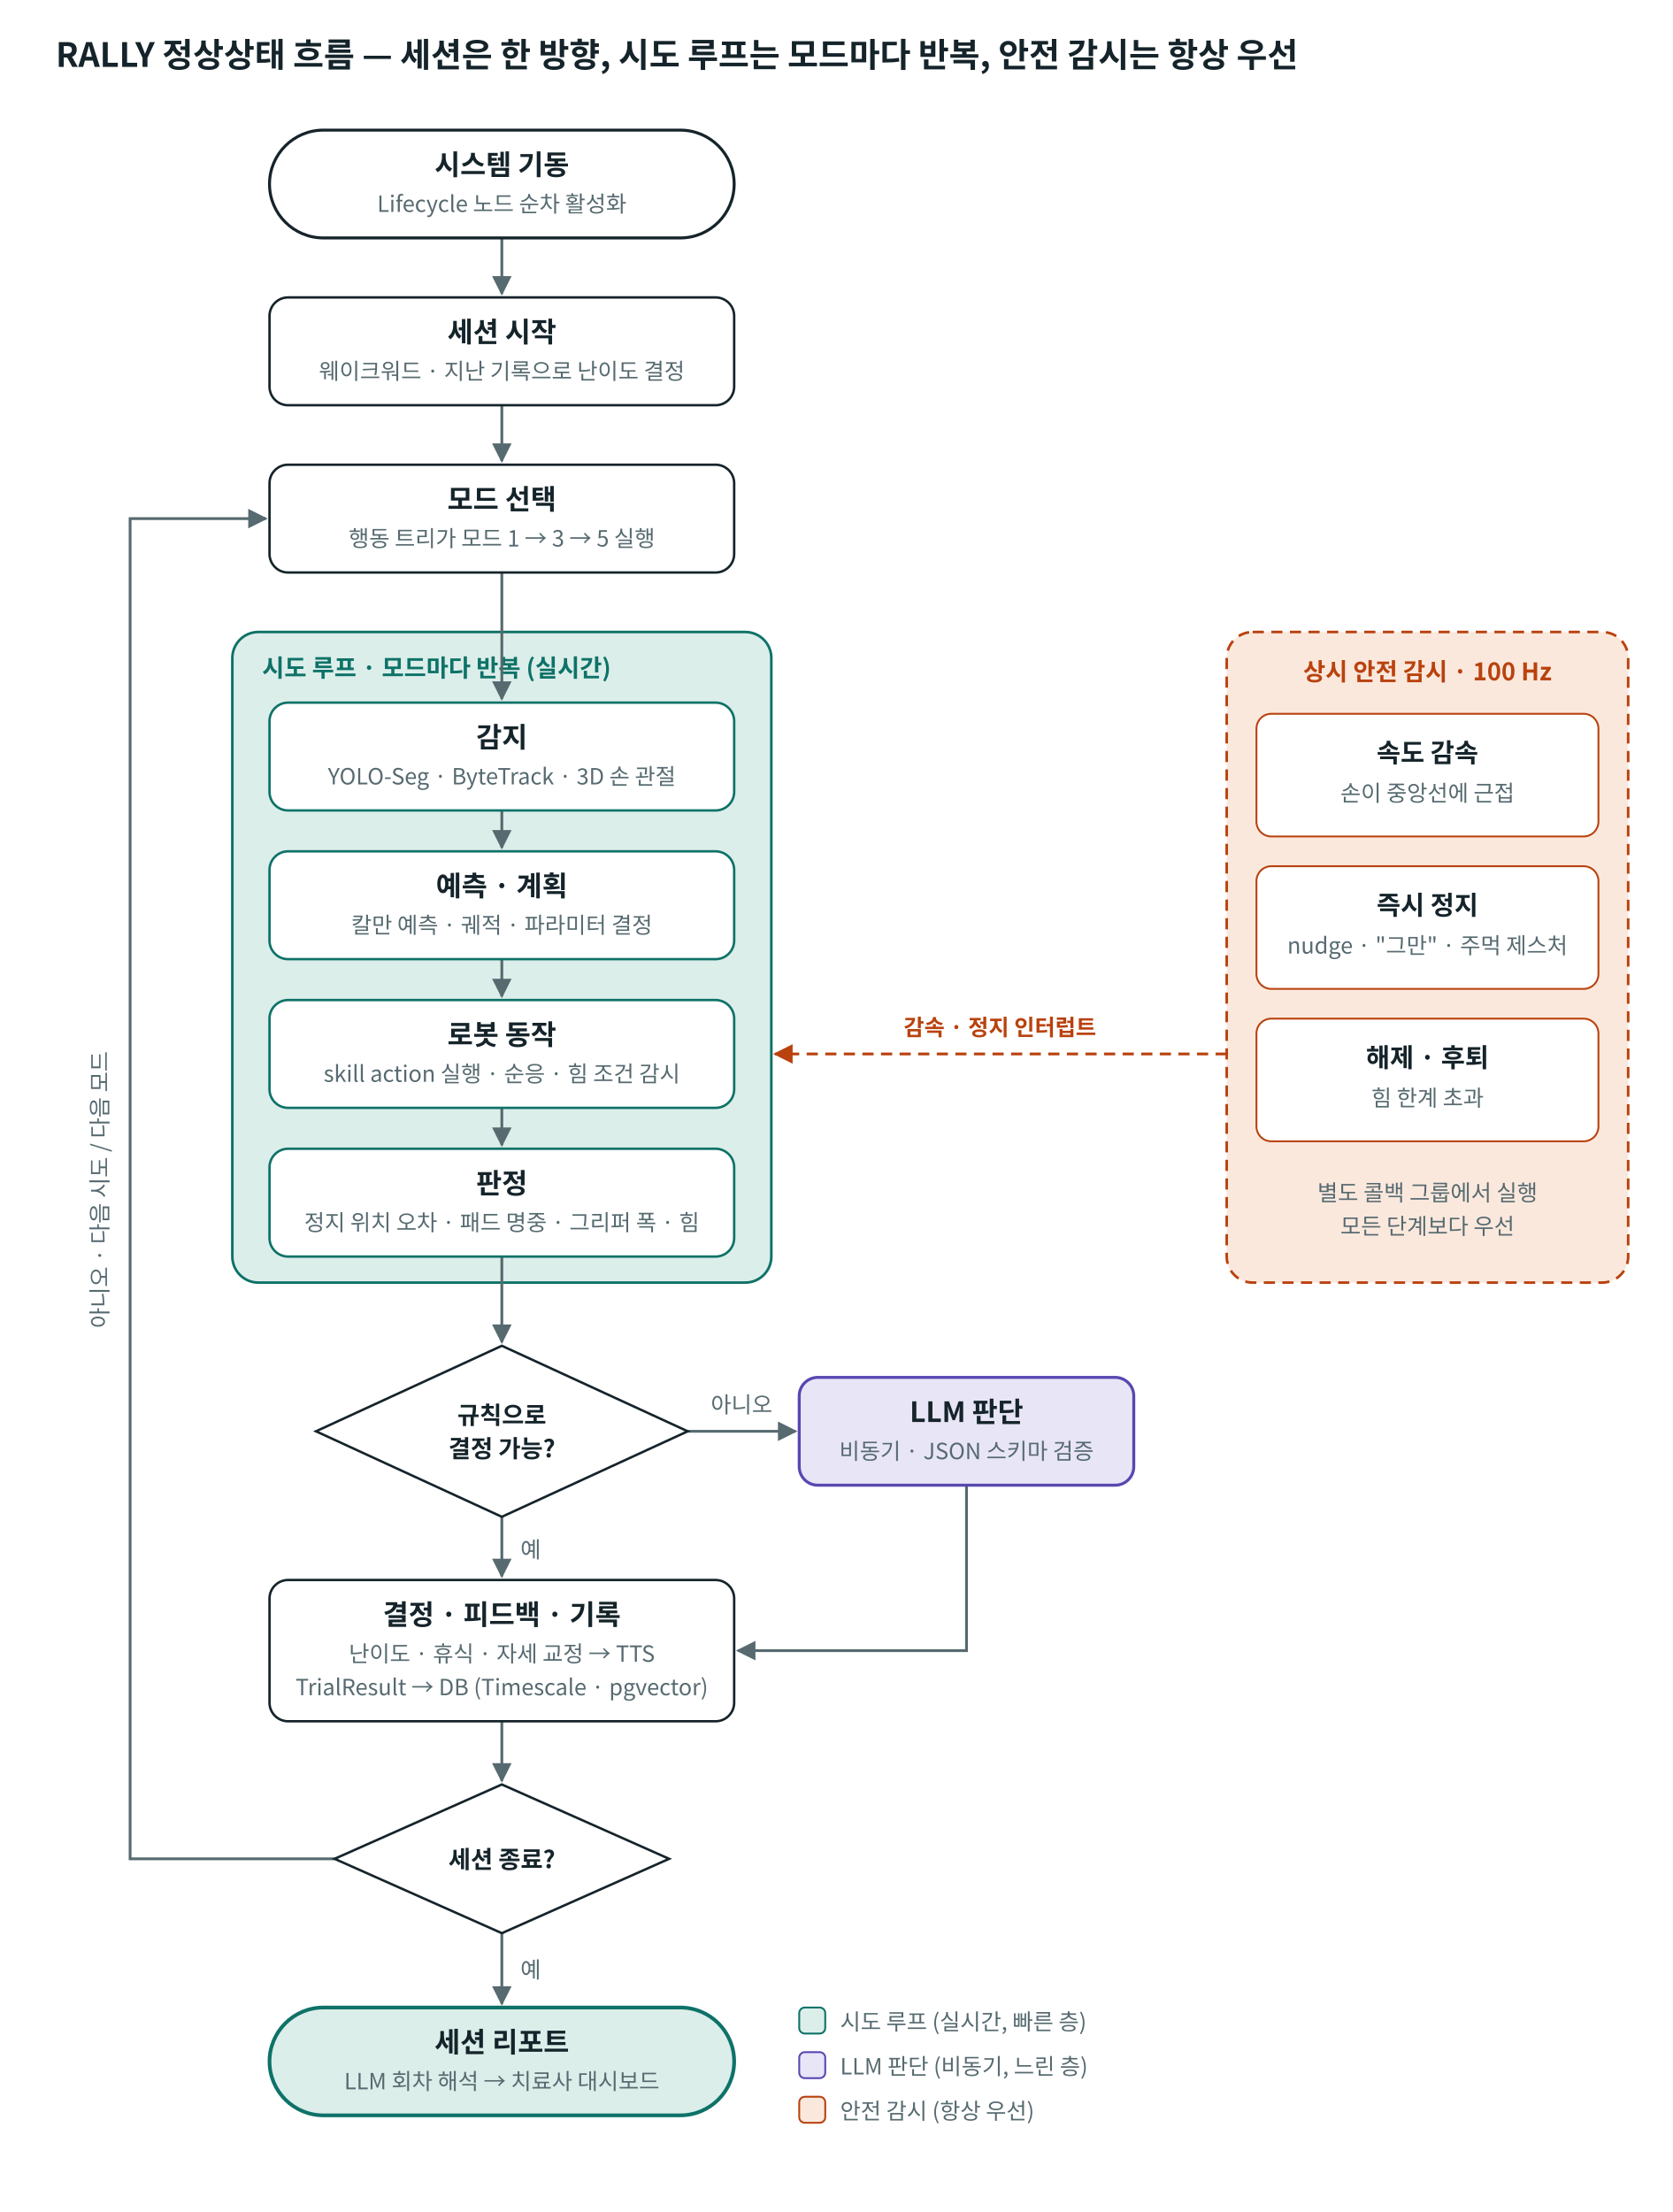
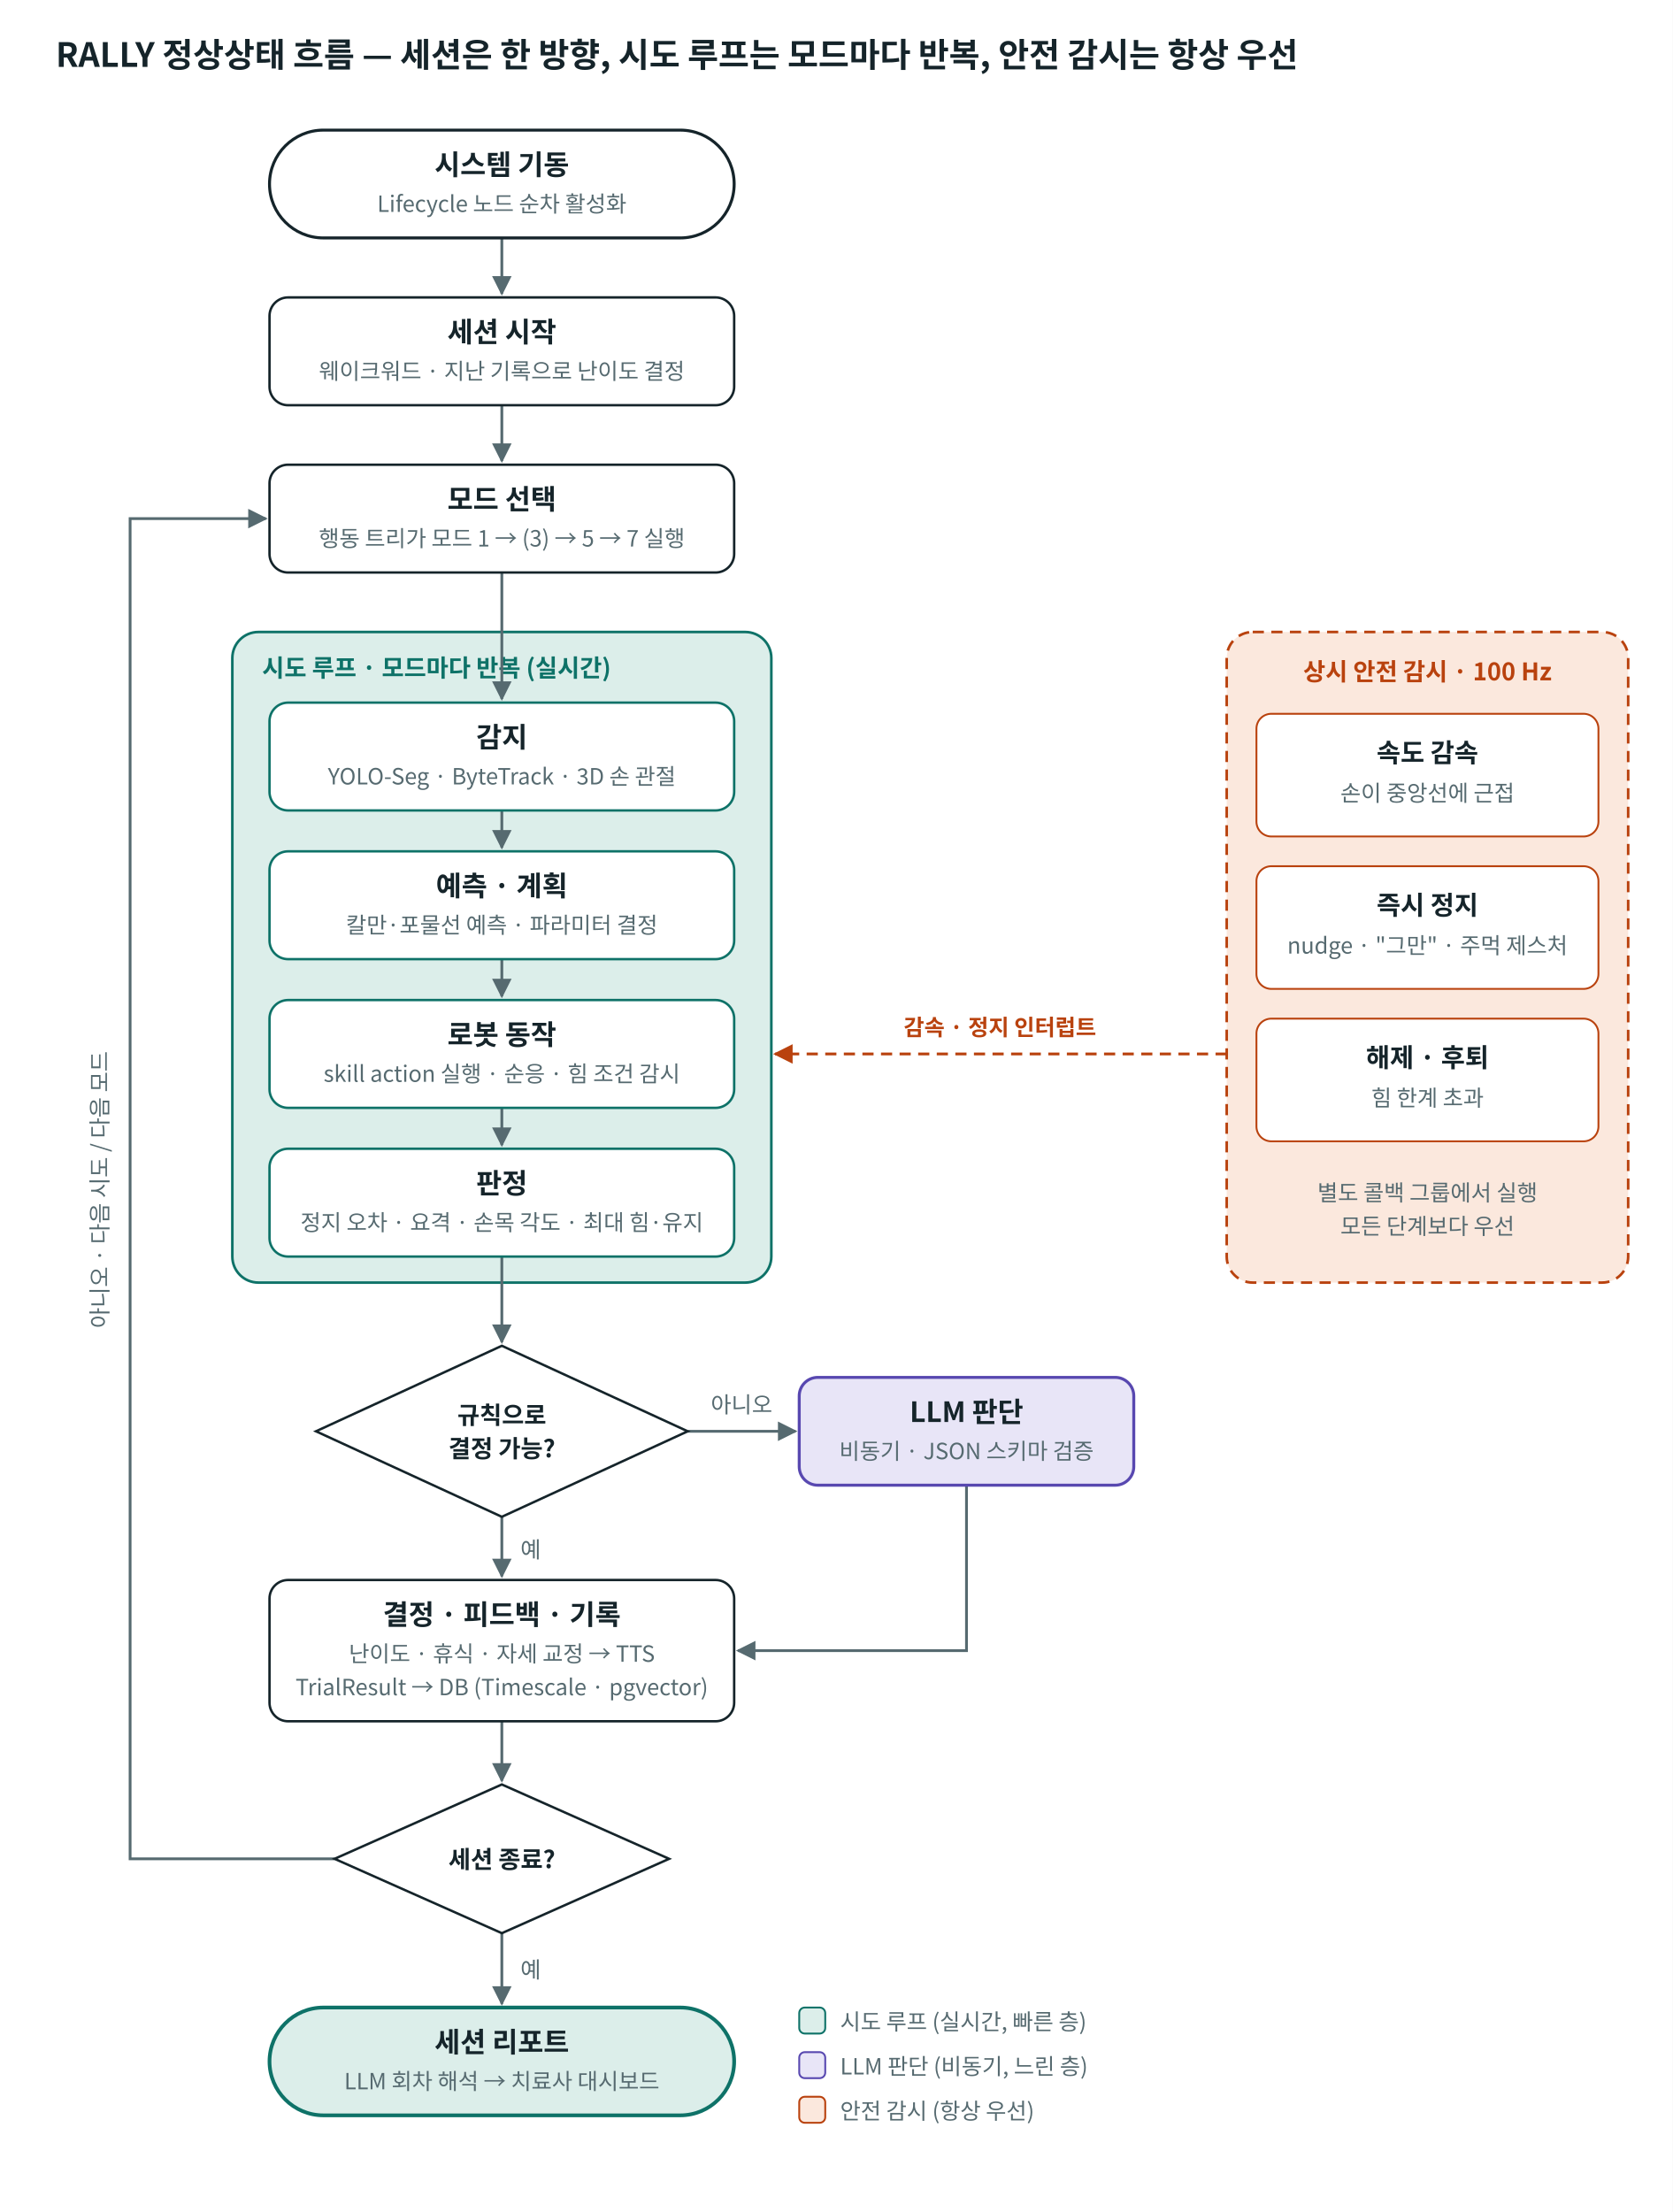
<svg xmlns="http://www.w3.org/2000/svg" viewBox="0 0 900 1190" width="900" height="1190" font-family="Noto Sans CJK KR, Noto Sans KR, sans-serif">
  <defs>
    <marker id="fa" viewBox="0 0 10 10" refX="9" refY="5" markerWidth="7" markerHeight="7" orient="auto-start-reverse">
      <path d="M0 0L10 5L0 10z" fill="#566A70" />
    </marker>
    <marker id="fw" viewBox="0 0 10 10" refX="9" refY="5" markerWidth="7" markerHeight="7" orient="auto-start-reverse">
      <path d="M0 0L10 5L0 10z" fill="#B9420E" />
    </marker>
  </defs>
  <rect width="900" height="1190" fill="#FFFFFF" />
  <text x="30" y="36" font-size="18" font-weight="700" fill="#15242A">RALLY 정상상태 흐름 — 세션은 한 방향, 시도 루프는 모드마다 반복, 안전 감시는 항상 우선</text>
  <g transform="translate(0,40)">
    <rect x="125" y="300" width="290" height="350" rx="14" fill="#DCEEEA" stroke="#0E7268" stroke-width="1.4" />
    <text x="141" y="324" font-size="13" font-weight="700" fill="#0E7268">시도 루프 · 모드마다 반복 (실시간)</text>
    <rect x="660" y="300" width="216" height="350" rx="14" fill="#FBE8DD" stroke="#B9420E" stroke-width="1.4" stroke-dasharray="6 4" />
    <text x="768" y="326" text-anchor="middle" font-size="13" font-weight="700" fill="#B9420E">상시 안전 감시 · 100 Hz</text>
    <rect x="676" y="344" width="184" height="66" rx="8" fill="#FFFFFF" stroke="#B9420E" />
    <text x="768" y="370" text-anchor="middle" font-size="14" font-weight="700" fill="#15242A">속도 감속</text>
    <text x="768" y="391" text-anchor="middle" font-size="12" fill="#566A70">손이 중앙선에 근접</text>
    <rect x="676" y="426" width="184" height="66" rx="8" fill="#FFFFFF" stroke="#B9420E" />
    <text x="768" y="452" text-anchor="middle" font-size="14" font-weight="700" fill="#15242A">즉시 정지</text>
    <text x="768" y="473" text-anchor="middle" font-size="12" fill="#566A70">nudge · "그만" · 주먹 제스처</text>
    <rect x="676" y="508" width="184" height="66" rx="8" fill="#FFFFFF" stroke="#B9420E" />
    <text x="768" y="534" text-anchor="middle" font-size="14" font-weight="700" fill="#15242A">해제 · 후퇴</text>
    <text x="768" y="555" text-anchor="middle" font-size="12" fill="#566A70">힘 한계 초과</text>
    <text x="768" y="606" text-anchor="middle" font-size="12" fill="#566A70">별도 콜백 그룹에서 실행</text>
    <text x="768" y="624" text-anchor="middle" font-size="12" fill="#566A70">모든 단계보다 우선</text>
    <g fill="none" stroke="#566A70" stroke-width="1.5">
      <path d="M270 88V118" marker-end="url(#fa)" />
      <path d="M270 178V208" marker-end="url(#fa)" />
      <path d="M270 268V336" marker-end="url(#fa)" />
      <path d="M270 396V416" marker-end="url(#fa)" />
      <path d="M270 476V496" marker-end="url(#fa)" />
      <path d="M270 556V576" marker-end="url(#fa)" />
      <path d="M270 636V682" marker-end="url(#fa)" />
      <path d="M370 730H428" marker-end="url(#fa)" />
      <path d="M270 776V808" marker-end="url(#fa)" />
      <path d="M520 759V848H397" marker-end="url(#fa)" />
      <path d="M270 886V918" marker-end="url(#fa)" />
      <path d="M270 1000V1038" marker-end="url(#fa)" />
      <path d="M180 960H70V239H143" marker-end="url(#fa)" />
    </g>
    <path d="M660 527H417" fill="none" stroke="#B9420E" stroke-width="1.5" stroke-dasharray="6 4" marker-end="url(#fw)" />
    <text x="538" y="517" text-anchor="middle" font-size="12" font-weight="700" fill="#B9420E">감속 · 정지 인터럽트</text>
    <text x="399" y="720" text-anchor="middle" font-size="12" fill="#566A70">아니오</text>
    <text x="280" y="798" font-size="12" fill="#566A70">예</text>
    <text x="280" y="1024" font-size="12" fill="#566A70">예</text>
    <text x="58" y="600" text-anchor="middle" font-size="12" fill="#566A70" transform="rotate(-90 58 600)">아니오 · 다음 시도 / 다음 모드</text>
    <rect x="145" y="30" width="250" height="58" rx="29" fill="#FFFFFF" stroke="#15242A" stroke-width="1.6" />
    <text x="270" y="54" text-anchor="middle" font-size="15" font-weight="700" fill="#15242A">시스템 기동</text>
    <text x="270" y="74" text-anchor="middle" font-size="12" fill="#566A70">Lifecycle 노드 순차 활성화</text>
    <rect x="145" y="120" width="250" height="58" rx="10" fill="#FFFFFF" stroke="#15242A" stroke-width="1.3" />
    <text x="270" y="144" text-anchor="middle" font-size="15" font-weight="700" fill="#15242A">세션 시작</text>
    <text x="270" y="164" text-anchor="middle" font-size="12" fill="#566A70">웨이크워드 · 지난 기록으로 난이도 결정</text>
    <rect x="145" y="210" width="250" height="58" rx="10" fill="#FFFFFF" stroke="#15242A" stroke-width="1.3" />
    <text x="270" y="234" text-anchor="middle" font-size="15" font-weight="700" fill="#15242A">모드 선택</text>
-     <text x="270" y="254" text-anchor="middle" font-size="12" fill="#566A70">행동 트리가 모드 1 → 3 → 5 실행</text>
+     <text x="270" y="254" text-anchor="middle" font-size="12" fill="#566A70">행동 트리가 모드 1 → (3) → 5 → 7 실행</text>
    <rect x="145" y="338" width="250" height="58" rx="10" fill="#FFFFFF" stroke="#0E7268" stroke-width="1.3" />
    <text x="270" y="362" text-anchor="middle" font-size="15" font-weight="700" fill="#15242A">감지</text>
    <text x="270" y="382" text-anchor="middle" font-size="12" fill="#566A70">YOLO-Seg · ByteTrack · 3D 손 관절</text>
    <rect x="145" y="418" width="250" height="58" rx="10" fill="#FFFFFF" stroke="#0E7268" stroke-width="1.3" />
    <text x="270" y="442" text-anchor="middle" font-size="15" font-weight="700" fill="#15242A">예측 · 계획</text>
-     <text x="270" y="462" text-anchor="middle" font-size="12" fill="#566A70">칼만 예측 · 궤적 · 파라미터 결정</text>
+     <text x="270" y="462" text-anchor="middle" font-size="12" fill="#566A70">칼만·포물선 예측 · 파라미터 결정</text>
    <rect x="145" y="498" width="250" height="58" rx="10" fill="#FFFFFF" stroke="#0E7268" stroke-width="1.3" />
    <text x="270" y="522" text-anchor="middle" font-size="15" font-weight="700" fill="#15242A">로봇 동작</text>
    <text x="270" y="542" text-anchor="middle" font-size="12" fill="#566A70">skill action 실행 · 순응 · 힘 조건 감시</text>
    <rect x="145" y="578" width="250" height="58" rx="10" fill="#FFFFFF" stroke="#0E7268" stroke-width="1.3" />
    <text x="270" y="602" text-anchor="middle" font-size="15" font-weight="700" fill="#15242A">판정</text>
-     <text x="270" y="622" text-anchor="middle" font-size="12" fill="#566A70">정지 위치 오차 · 패드 명중 · 그리퍼 폭 · 힘</text>
+     <text x="270" y="622" text-anchor="middle" font-size="12" fill="#566A70">정지 오차 · 요격 · 손목 각도 · 최대 힘·유지</text>
    <polygon points="270,684 370,730 270,776 170,730" fill="#FFFFFF" stroke="#15242A" stroke-width="1.3" />
    <text x="270" y="726" text-anchor="middle" font-size="13" font-weight="700" fill="#15242A">규칙으로</text>
    <text x="270" y="744" text-anchor="middle" font-size="13" font-weight="700" fill="#15242A">결정 가능?</text>
    <rect x="430" y="701" width="180" height="58" rx="10" fill="#E8E5F7" stroke="#5848B0" stroke-width="1.6" />
    <text x="520" y="725" text-anchor="middle" font-size="15" font-weight="700" fill="#15242A">LLM 판단</text>
    <text x="520" y="745" text-anchor="middle" font-size="12" fill="#566A70">비동기 · JSON 스키마 검증</text>
    <rect x="145" y="810" width="250" height="76" rx="10" fill="#FFFFFF" stroke="#15242A" stroke-width="1.3" />
    <text x="270" y="834" text-anchor="middle" font-size="15" font-weight="700" fill="#15242A">결정 · 피드백 · 기록</text>
    <text x="270" y="854" text-anchor="middle" font-size="12" fill="#566A70">난이도 · 휴식 · 자세 교정 → TTS</text>
    <text x="270" y="872" text-anchor="middle" font-size="12" fill="#566A70">TrialResult → DB (Timescale · pgvector)</text>
    <polygon points="270,920 360,960 270,1000 180,960" fill="#FFFFFF" stroke="#15242A" stroke-width="1.3" />
    <text x="270" y="965" text-anchor="middle" font-size="13" font-weight="700" fill="#15242A">세션 종료?</text>
    <rect x="145" y="1040" width="250" height="58" rx="29" fill="#DCEEEA" stroke="#0E7268" stroke-width="2" />
    <text x="270" y="1064" text-anchor="middle" font-size="15" font-weight="700" fill="#15242A">세션 리포트</text>
    <text x="270" y="1084" text-anchor="middle" font-size="12" fill="#566A70">LLM 회차 해석 → 치료사 대시보드</text>
    <rect x="430" y="1040" width="14" height="14" rx="3" fill="#DCEEEA" stroke="#0E7268" />
    <text x="452" y="1052" font-size="12" fill="#566A70">시도 루프 (실시간, 빠른 층)</text>
    <rect x="430" y="1064" width="14" height="14" rx="3" fill="#E8E5F7" stroke="#5848B0" />
    <text x="452" y="1076" font-size="12" fill="#566A70">LLM 판단 (비동기, 느린 층)</text>
    <rect x="430" y="1088" width="14" height="14" rx="3" fill="#FBE8DD" stroke="#B9420E" />
    <text x="452" y="1100" font-size="12" fill="#566A70">안전 감시 (항상 우선)</text>
  </g>
</svg>
